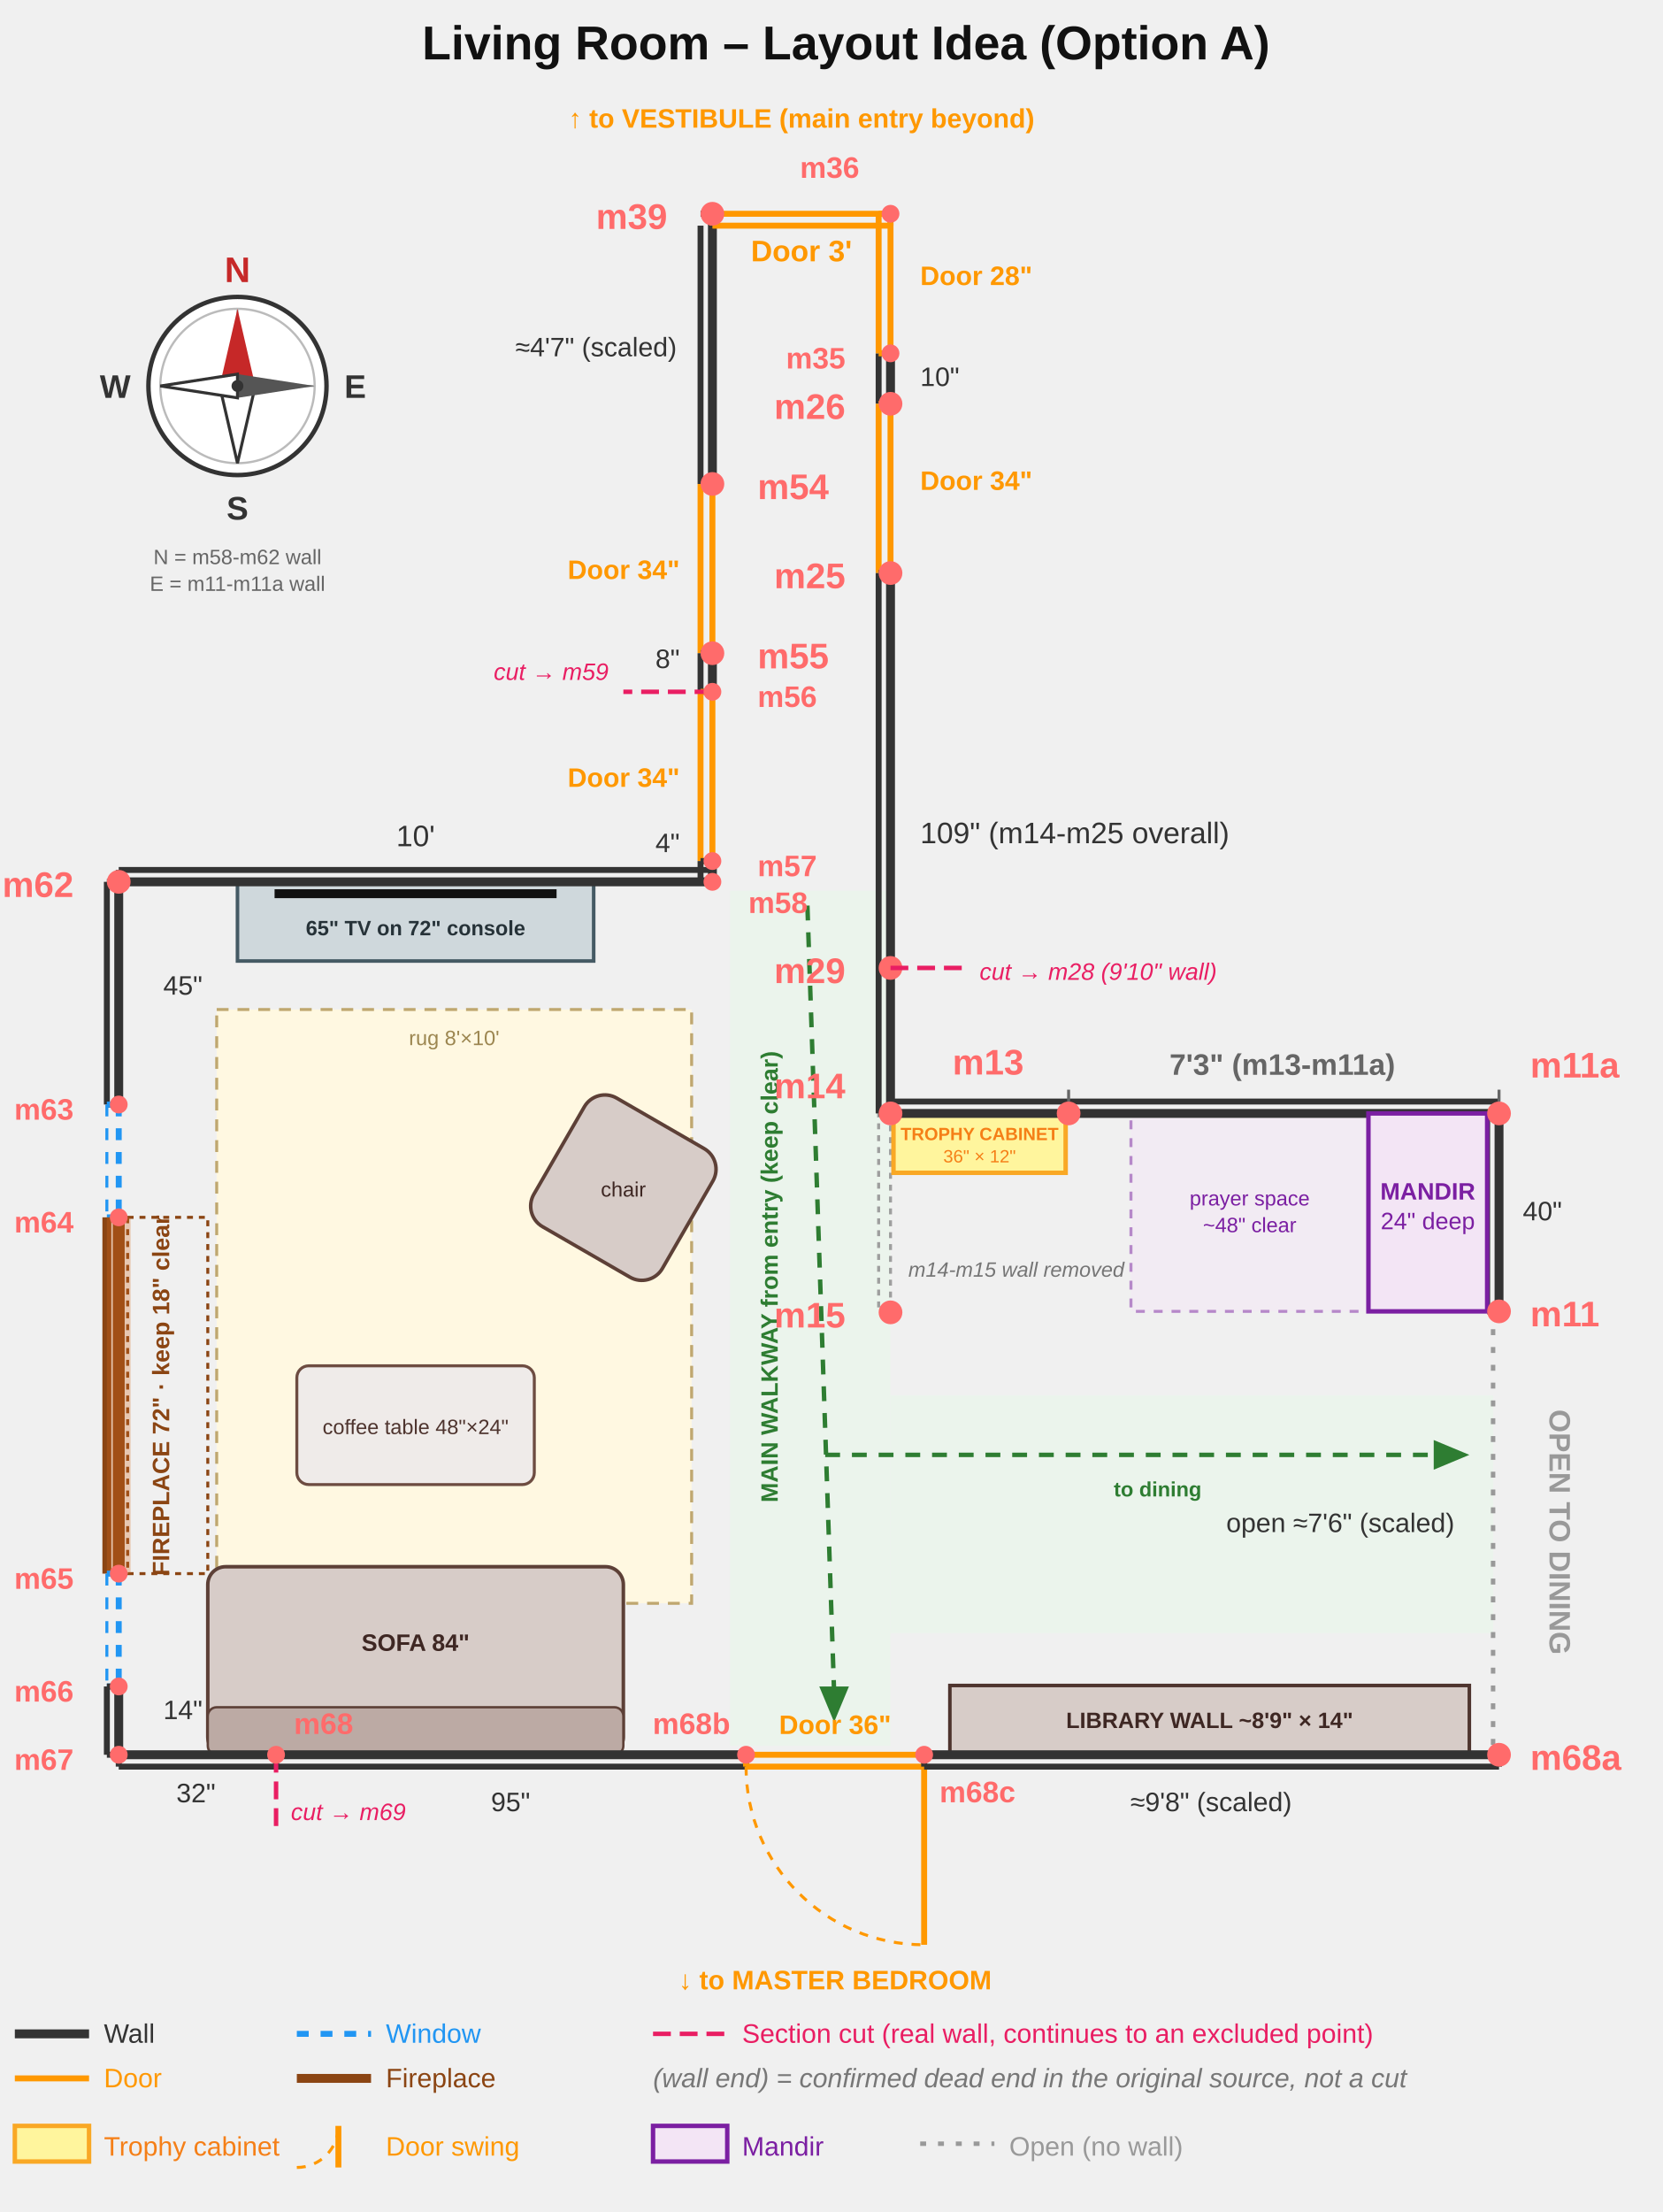
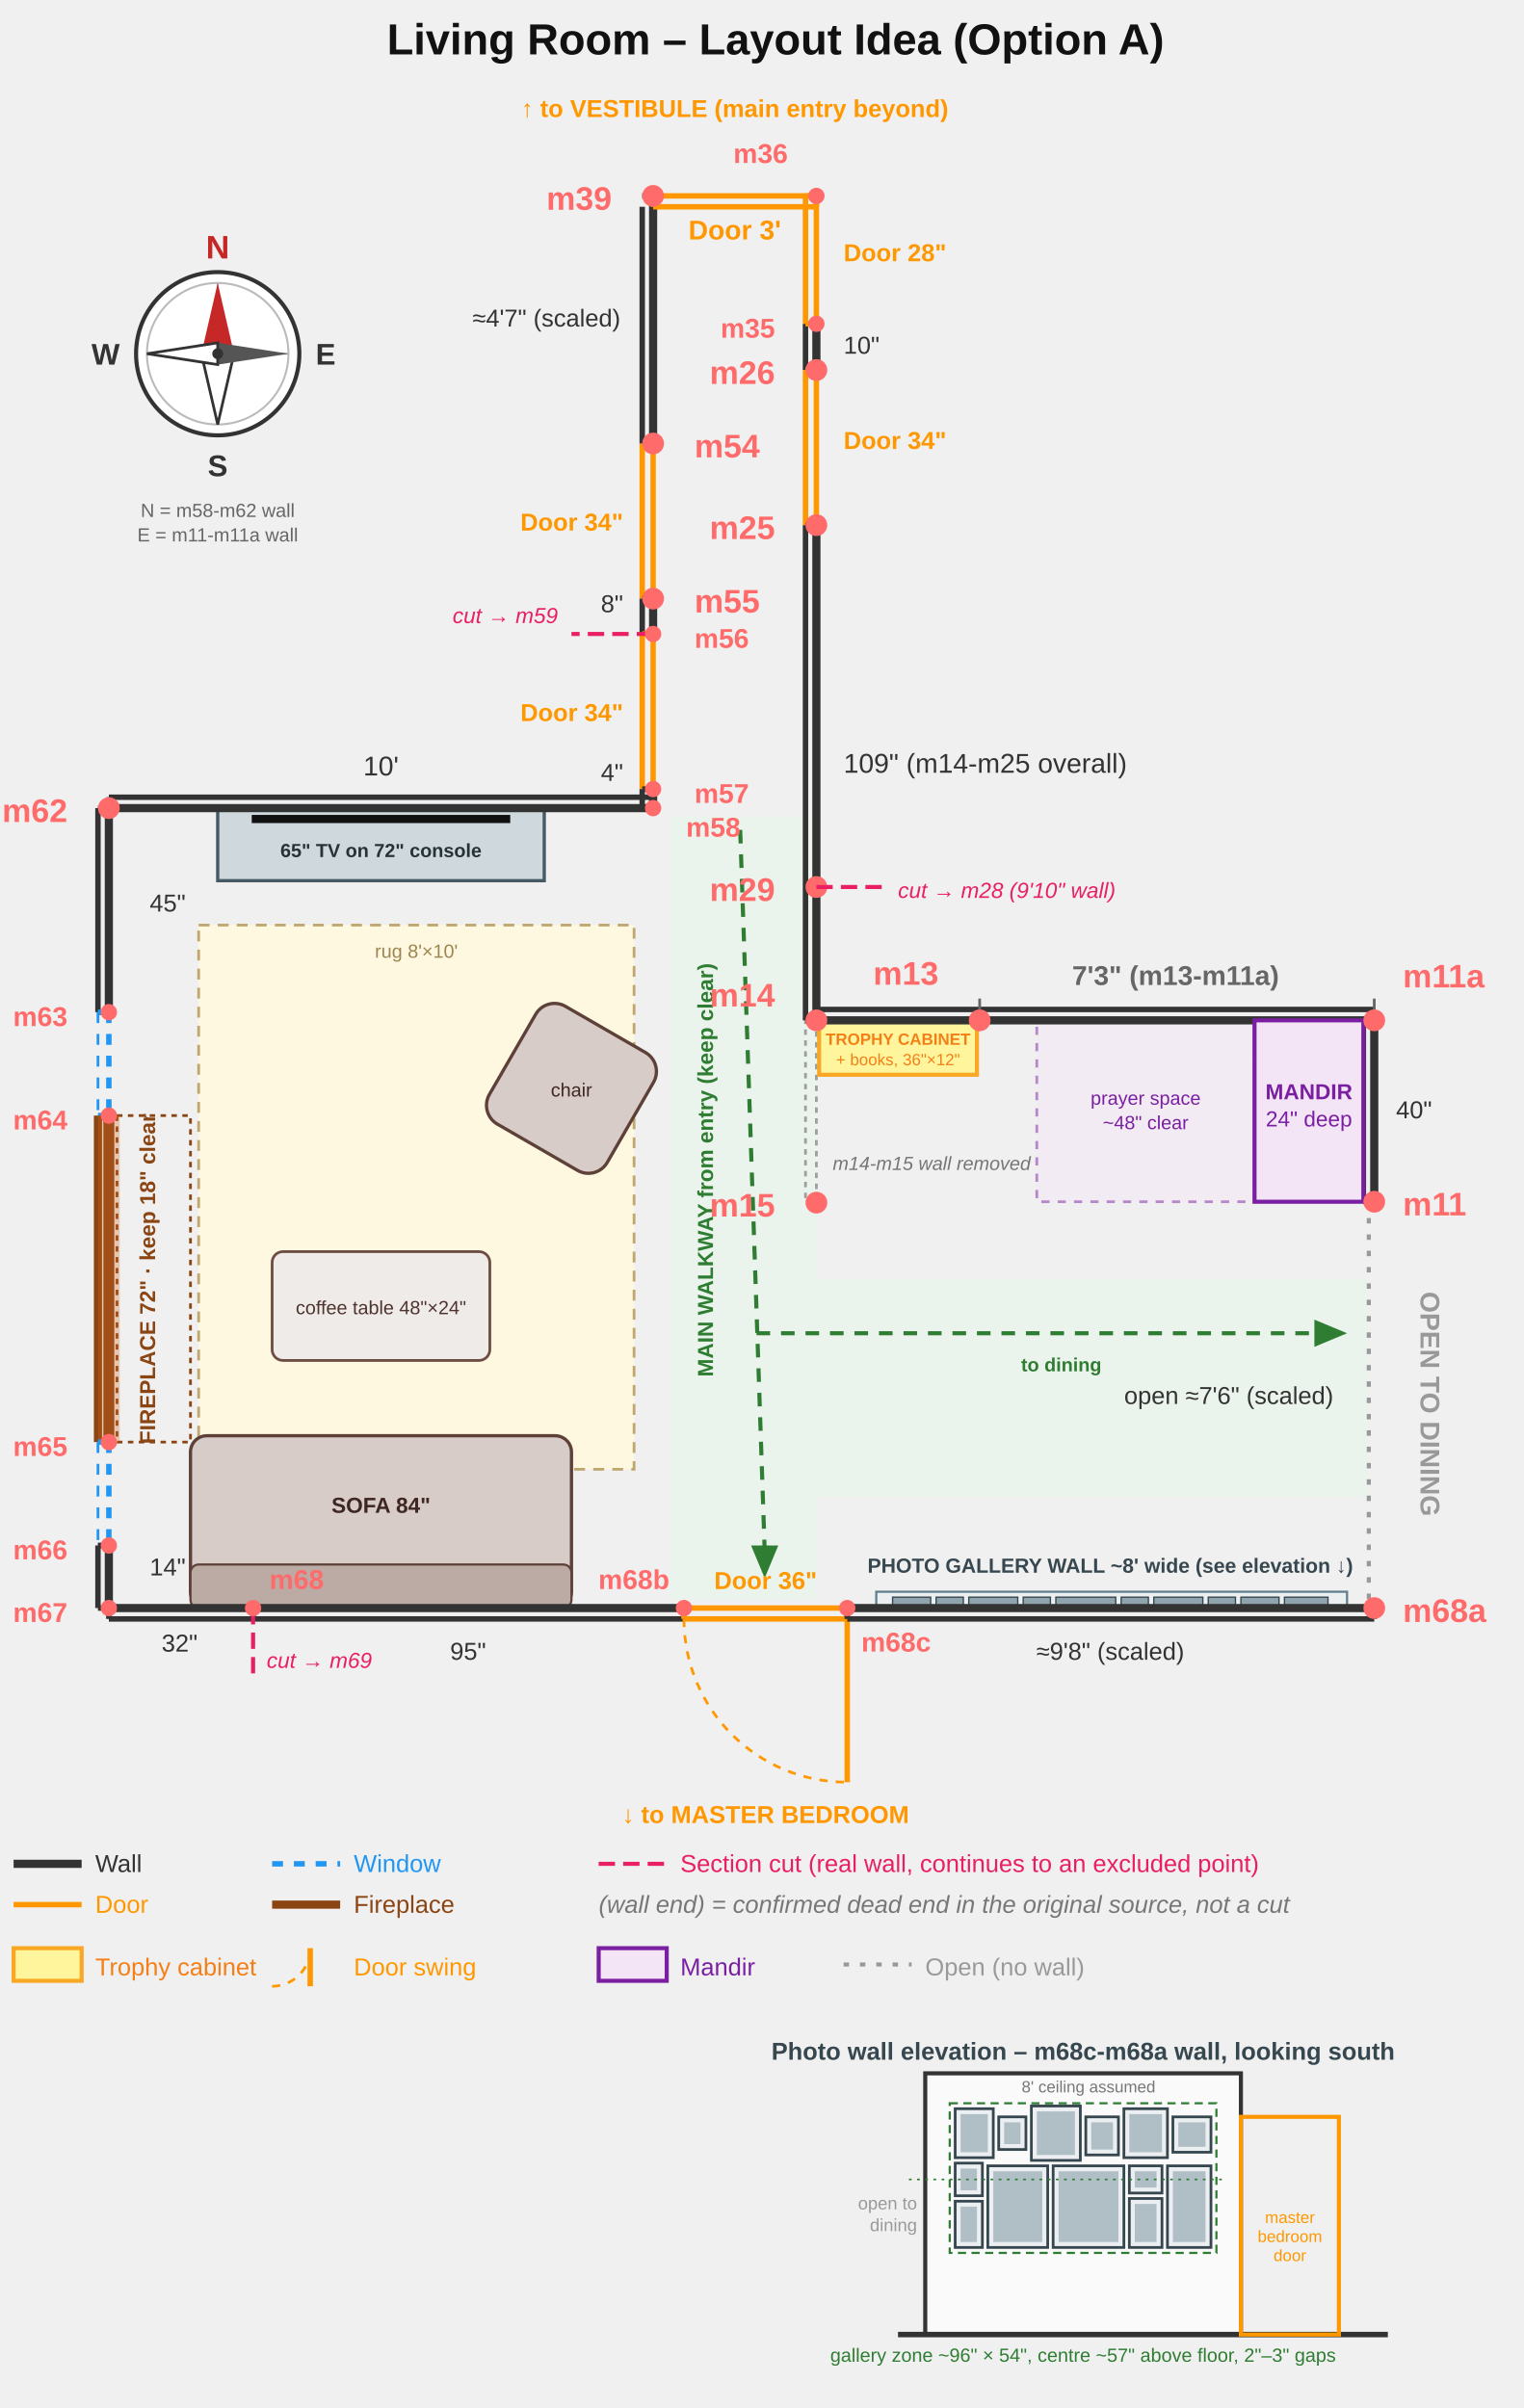
- <svg xmlns="http://www.w3.org/2000/svg" viewBox="-10 -490 560 745" width="1120" height="1490" style="background:#fff;font-family:Arial,Helvetica,sans-serif;">
+ <svg xmlns="http://www.w3.org/2000/svg" viewBox="-10 -490 560 885" width="1120" height="1770" style="background:#fff;font-family:Arial,Helvetica,sans-serif;">
  <text x="275" y="-470" font-size="16" font-weight="bold" text-anchor="middle" fill="#111">Living Room – Layout Idea (Option A)</text>
  <g id="furniture" font-family="Arial,Helvetica,sans-serif">
    <rect x="236" y="-190" width="54" height="288" fill="#e8f5e9" opacity="0.7" />
    <rect x="290" y="-20" width="203" height="80" fill="#e8f5e9" opacity="0.7" />
    <line x1="262" y1="-185" x2="271" y2="80" stroke="#2e7d32" stroke-width="1.5" stroke-dasharray="5,4" />
    <polygon points="271,90 266,78 276,78" fill="#2e7d32" />
    <line x1="268" y1="0" x2="475" y2="0" stroke="#2e7d32" stroke-width="1.5" stroke-dasharray="5,4" />
    <polygon points="485,0 473,-5 473,5" fill="#2e7d32" />
    <text x="252" y="-60" font-size="8" fill="#2e7d32" font-weight="bold" text-anchor="middle" transform="rotate(-90 252 -60)">MAIN WALKWAY from entry (keep clear)</text>
    <text x="380" y="14" font-size="7" fill="#2e7d32" font-weight="bold" text-anchor="middle">to dining</text>
    <rect x="63" y="-150" width="160" height="200" fill="#fff8e1" stroke="#bfa76f" stroke-width="1" stroke-dasharray="4,3" />
    <text x="143" y="-138" font-size="7" fill="#9c8650" text-anchor="middle">rug 8'×10'</text>
    <rect x="33" y="-80" width="27" height="120" fill="none" stroke="#8b4513" stroke-width="1" stroke-dasharray="2,2" />
    <text x="47" y="-20" font-size="8" fill="#8b4513" font-weight="bold" text-anchor="middle" transform="rotate(-90 47 -20)">FIREPLACE 72" · keep 18" clear</text>
    <rect x="70" y="-193" width="120" height="26.67" fill="#cfd8dc" stroke="#455a64" stroke-width="1.2" />
    <line x1="82.5" y1="-189" x2="177.5" y2="-189" stroke="#111" stroke-width="3" />
    <text x="130" y="-175" font-size="7" fill="#263238" text-anchor="middle" font-weight="bold">65" TV on 72" console</text>
    <rect x="60" y="37.67" width="140" height="63.33" rx="6" fill="#d7ccc8" stroke="#5d4037" stroke-width="1.2" />
    <rect x="60" y="85" width="140" height="16" rx="3" fill="#bcaaa4" stroke="#5d4037" stroke-width="0.8" />
    <text x="130" y="66" font-size="8" fill="#3e2723" text-anchor="middle" font-weight="bold">SOFA 84"</text>
    <rect x="90" y="-30" width="80" height="40" rx="4" fill="#efebe9" stroke="#6d4c41" stroke-width="1" />
    <text x="130" y="-7" font-size="7" fill="#4e342e" text-anchor="middle">coffee table 48"×24"</text>
    <rect x="175" y="-115" width="50" height="50" rx="8" fill="#d7ccc8" stroke="#5d4037" stroke-width="1.2" transform="rotate(30 200 -90)" />
    <text x="200" y="-87" font-size="7" fill="#3e2723" text-anchor="middle">chair</text>
    <rect x="286" y="-115" width="4" height="66.67" fill="none" stroke="#9e9e9e" stroke-width="1" stroke-dasharray="2,2" />
    <text x="296" y="-60" font-size="7" fill="#757575" font-style="italic">m14-m15 wall removed</text>
    <rect x="291" y="-115" width="58" height="20" fill="#fff59d" stroke="#f9a825" stroke-width="1.5" />
    <text x="320" y="-106" font-size="6" fill="#f57f17" font-weight="bold" text-anchor="middle">TROPHY CABINET</text>
-     <text x="320" y="-98.5" font-size="6" fill="#f57f17" text-anchor="middle">36" × 12"</text>
-     <rect x="310" y="77.67" width="175" height="23.33" fill="#d7ccc8" stroke="#4e342e" stroke-width="1.2" />
-     <text x="397.5" y="92" font-size="7.5" fill="#3e2723" font-weight="bold" text-anchor="middle">LIBRARY WALL ~8'9" × 14"</text>
+     <text x="320" y="-98.5" font-size="6" fill="#f57f17" text-anchor="middle">+ books, 36"×12"</text>
+     <rect x="312" y="95" width="173" height="6" fill="#eceff1" stroke="#607d8b" stroke-width="0.8" />
+     <rect x="318" y="97" width="14" height="4" fill="#90a4ae" stroke="#37474f" stroke-width="0.5" />
+     <rect x="334" y="97" width="10" height="4" fill="#90a4ae" stroke="#37474f" stroke-width="0.5" />
+     <rect x="346" y="97" width="18" height="4" fill="#90a4ae" stroke="#37474f" stroke-width="0.5" />
+     <rect x="366" y="97" width="10" height="4" fill="#90a4ae" stroke="#37474f" stroke-width="0.5" />
+     <rect x="378" y="97" width="22" height="4" fill="#90a4ae" stroke="#37474f" stroke-width="0.5" />
+     <rect x="402" y="97" width="10" height="4" fill="#90a4ae" stroke="#37474f" stroke-width="0.5" />
+     <rect x="414" y="97" width="18" height="4" fill="#90a4ae" stroke="#37474f" stroke-width="0.5" />
+     <rect x="434" y="97" width="10" height="4" fill="#90a4ae" stroke="#37474f" stroke-width="0.5" />
+     <rect x="446" y="97" width="14" height="4" fill="#90a4ae" stroke="#37474f" stroke-width="0.5" />
+     <rect x="462" y="97" width="16" height="4" fill="#90a4ae" stroke="#37474f" stroke-width="0.5" />
+     <text x="398" y="88" font-size="7.5" fill="#37474f" font-weight="bold" text-anchor="middle">PHOTO GALLERY WALL ~8' wide (see elevation ↓)</text>
    <rect x="371" y="-115" width="80" height="66.67" fill="#f3e5f5" opacity="0.5" stroke="#7b1fa2" stroke-width="1" stroke-dasharray="3,3" />
    <text x="411" y="-84" font-size="7" fill="#7b1fa2" text-anchor="middle">prayer space</text>
    <text x="411" y="-75" font-size="7" fill="#7b1fa2" text-anchor="middle">~48" clear</text>
  </g>
  <line x1="230" y1="-327" x2="230" y2="-270" stroke="#ff9800" stroke-width="2" />
  <line x1="226" y1="-327" x2="226" y2="-270" stroke="#ff9800" stroke-width="2" />
  <line x1="230" y1="-327" x2="226" y2="-327" stroke="#ff9800" stroke-width="2" />
  <line x1="230" y1="-270" x2="226" y2="-270" stroke="#ff9800" stroke-width="2" />
  <text x="219" y="-295" font-size="9" fill="#ff9800" text-anchor="end" font-weight="bold">Door 34"</text>
  <line x1="230" y1="-270" x2="230" y2="-257" stroke="#333" stroke-width="3" />
  <line x1="226" y1="-270" x2="226" y2="-257" stroke="#333" stroke-width="2" />
  <line x1="230" y1="-270" x2="226" y2="-270" stroke="#333" stroke-width="2" />
  <line x1="230" y1="-257" x2="226" y2="-257" stroke="#333" stroke-width="2" />
  <text x="219" y="-265" font-size="9" fill="#333" text-anchor="end">8"</text>
  <line x1="230" y1="-257" x2="230" y2="-200" stroke="#ff9800" stroke-width="2" />
  <line x1="226" y1="-257" x2="226" y2="-200" stroke="#ff9800" stroke-width="2" />
  <line x1="230" y1="-257" x2="226" y2="-257" stroke="#ff9800" stroke-width="2" />
  <line x1="230" y1="-200" x2="226" y2="-200" stroke="#ff9800" stroke-width="2" />
  <text x="219" y="-225" font-size="9" fill="#ff9800" text-anchor="end" font-weight="bold">Door 34"</text>
  <line x1="230" y1="-200" x2="230" y2="-193" stroke="#333" stroke-width="3" />
  <line x1="226" y1="-200" x2="226" y2="-193" stroke="#333" stroke-width="2" />
  <line x1="230" y1="-200" x2="226" y2="-200" stroke="#333" stroke-width="2" />
  <line x1="230" y1="-193" x2="226" y2="-193" stroke="#333" stroke-width="2" />
  <text x="219" y="-203" font-size="9" fill="#333" text-anchor="end">4"</text>
  <line x1="230" y1="-193" x2="30" y2="-193" stroke="#333" stroke-width="3" />
  <line x1="230" y1="-197" x2="30" y2="-197" stroke="#333" stroke-width="2" />
  <line x1="230" y1="-193" x2="230" y2="-197" stroke="#333" stroke-width="2" />
  <line x1="30" y1="-193" x2="30" y2="-197" stroke="#333" stroke-width="2" />
  <text x="130" y="-205" font-size="10" fill="#333" text-anchor="middle">10'</text>
  <line x1="30" y1="-193" x2="30" y2="-118" stroke="#333" stroke-width="3" />
  <line x1="26" y1="-193" x2="26" y2="-118" stroke="#333" stroke-width="2" />
  <line x1="30" y1="-193" x2="26" y2="-193" stroke="#333" stroke-width="2" />
  <line x1="30" y1="-118" x2="26" y2="-118" stroke="#333" stroke-width="2" />
  <text x="45" y="-155" font-size="9" fill="#333" text-anchor="start">45"</text>
  <line x1="30" y1="-118" x2="30" y2="-80" stroke="#2196F3" stroke-width="2" stroke-dasharray="4,4" />
  <line x1="26" y1="-118" x2="26" y2="-80" stroke="#2196F3" stroke-width="1" stroke-dasharray="4,4" />
  <line x1="30" y1="-118" x2="26" y2="-118" stroke="#2196F3" stroke-width="2" />
  <line x1="30" y1="-80" x2="26" y2="-80" stroke="#2196F3" stroke-width="2" />
  <line x1="30" y1="-80" x2="30" y2="40" stroke="#8b4513" stroke-width="4" />
  <line x1="26" y1="-80" x2="26" y2="40" stroke="#8b4513" stroke-width="3" />
  <rect x="26" y="-80" width="8" height="120" fill="#d2691e" opacity="0.3" />
  <line x1="30" y1="40" x2="30" y2="78" stroke="#2196F3" stroke-width="2" stroke-dasharray="4,4" />
  <line x1="26" y1="40" x2="26" y2="78" stroke="#2196F3" stroke-width="1" stroke-dasharray="4,4" />
  <line x1="30" y1="40" x2="26" y2="40" stroke="#2196F3" stroke-width="2" />
  <line x1="30" y1="78" x2="26" y2="78" stroke="#2196F3" stroke-width="2" />
  <line x1="30" y1="78" x2="30" y2="101" stroke="#333" stroke-width="3" />
  <line x1="26" y1="78" x2="26" y2="101" stroke="#333" stroke-width="2" />
  <line x1="30" y1="78" x2="26" y2="78" stroke="#333" stroke-width="2" />
  <line x1="30" y1="101" x2="26" y2="101" stroke="#333" stroke-width="2" />
  <text x="45" y="89" font-size="9" fill="#333" text-anchor="start">14"</text>
  <line x1="30" y1="101" x2="83" y2="101" stroke="#333" stroke-width="3" />
  <line x1="30" y1="105" x2="83" y2="105" stroke="#333" stroke-width="2" />
  <line x1="30" y1="101" x2="30" y2="105" stroke="#333" stroke-width="2" />
  <line x1="83" y1="101" x2="83" y2="105" stroke="#333" stroke-width="2" />
  <text x="56" y="117" font-size="9" fill="#333" text-anchor="middle">32"</text>
  <line x1="230" y1="-327" x2="230" y2="-418" stroke="#333" stroke-width="3" />
  <line x1="226" y1="-327" x2="226" y2="-414" stroke="#333" stroke-width="2" />
  <line x1="230" y1="-418" x2="226" y2="-418" stroke="#333" stroke-width="2" />
  <text x="218" y="-370" font-size="9" fill="#333" text-anchor="end">≈4'7" (scaled)</text>
  <line x1="290" y1="-354" x2="290" y2="-371" stroke="#333" stroke-width="3" />
  <line x1="286" y1="-354" x2="286" y2="-371" stroke="#333" stroke-width="2" />
  <line x1="290" y1="-354" x2="286" y2="-354" stroke="#333" stroke-width="2" />
  <line x1="290" y1="-371" x2="286" y2="-371" stroke="#333" stroke-width="2" />
  <text x="300" y="-360" font-size="9" fill="#333" text-anchor="start">10"</text>
  <line x1="290" y1="-371" x2="290" y2="-418" stroke="#ff9800" stroke-width="2" />
  <line x1="286" y1="-371" x2="286" y2="-418" stroke="#ff9800" stroke-width="2" />
  <line x1="290" y1="-371" x2="286" y2="-371" stroke="#ff9800" stroke-width="2" />
  <line x1="290" y1="-418" x2="286" y2="-418" stroke="#ff9800" stroke-width="2" />
  <text x="300" y="-394" font-size="9" fill="#ff9800" text-anchor="start" font-weight="bold">Door 28"</text>
  <line x1="290" y1="-418" x2="230" y2="-418" stroke="#ff9800" stroke-width="2" />
  <line x1="290" y1="-414" x2="230" y2="-414" stroke="#ff9800" stroke-width="2" />
  <line x1="290" y1="-418" x2="290" y2="-414" stroke="#ff9800" stroke-width="2" />
  <line x1="230" y1="-418" x2="230" y2="-414" stroke="#ff9800" stroke-width="2" />
  <text x="260" y="-402" font-size="10" fill="#ff9800" text-anchor="middle" font-weight="bold">Door 3'</text>
  <line x1="290" y1="-297" x2="290" y2="-354" stroke="#ff9800" stroke-width="2" />
  <line x1="286" y1="-297" x2="286" y2="-354" stroke="#ff9800" stroke-width="2" />
  <line x1="290" y1="-297" x2="286" y2="-297" stroke="#ff9800" stroke-width="2" />
  <line x1="290" y1="-354" x2="286" y2="-354" stroke="#ff9800" stroke-width="2" />
  <text x="300" y="-325" font-size="9" fill="#ff9800" text-anchor="start" font-weight="bold">Door 34"</text>
  <line x1="290" y1="-115" x2="290" y2="-297" stroke="#333" stroke-width="3" />
  <line x1="286" y1="-115" x2="286" y2="-297" stroke="#333" stroke-width="2" />
  <line x1="290" y1="-115" x2="286" y2="-115" stroke="#333" stroke-width="2" />
  <line x1="290" y1="-297" x2="286" y2="-297" stroke="#333" stroke-width="2" />
  <text x="300" y="-206" font-size="10" fill="#333" text-anchor="start">109" (m14-m25 overall)</text>
  <line x1="350" y1="-115" x2="290" y2="-115" stroke="#333" stroke-width="3" />
  <line x1="350" y1="-119" x2="290" y2="-119" stroke="#333" stroke-width="2" />
  <line x1="350" y1="-115" x2="350" y2="-119" stroke="#333" stroke-width="2" />
  <line x1="290" y1="-115" x2="290" y2="-119" stroke="#333" stroke-width="2" />
  <line x1="350" y1="-115" x2="495" y2="-115" stroke="#333" stroke-width="3" />
  <line x1="350" y1="-119" x2="495" y2="-119" stroke="#333" stroke-width="2" />
  <line x1="350" y1="-119" x2="350" y2="-123" stroke="#666" stroke-width="1" />
  <line x1="495" y1="-119" x2="495" y2="-123" stroke="#666" stroke-width="1" />
  <text x="422" y="-128" font-size="10" fill="#666" font-weight="bold" text-anchor="middle">7'3" (m13-m11a)</text>
  <line x1="495" y1="-115" x2="495" y2="-48.33" stroke="#333" stroke-width="3" />
  <line x1="491" y1="-115" x2="491" y2="-48.33" stroke="#333" stroke-width="2" />
  <line x1="495" y1="-115" x2="491" y2="-115" stroke="#333" stroke-width="2" />
  <line x1="495" y1="-48.33" x2="491" y2="-48.33" stroke="#333" stroke-width="2" />
  <text x="503" y="-79" font-size="9" fill="#333" text-anchor="start">40"</text>
  <rect x="451" y="-115" width="40" height="66.67" fill="#f3e5f5" stroke="#7b1fa2" stroke-width="1.5" />
  <text x="471" y="-86" font-size="8" fill="#7b1fa2" font-weight="bold" text-anchor="middle">MANDIR</text>
  <text x="471" y="-76" font-size="8" fill="#7b1fa2" text-anchor="middle">24" deep</text>
  <line x1="493" y1="-48.33" x2="493" y2="101" stroke="#999" stroke-width="1.5" stroke-dasharray="2,4" />
  <text x="480" y="26" font-size="9" fill="#333" text-anchor="end">open ≈7'6" (scaled)</text>
  <text x="512" y="26" font-size="10" fill="#999" font-weight="bold" text-anchor="middle" transform="rotate(90 512 26)">OPEN TO DINING</text>
  <line x1="83" y1="101" x2="241.33" y2="101" stroke="#333" stroke-width="3" />
  <line x1="83" y1="105" x2="241.33" y2="105" stroke="#333" stroke-width="2" />
  <line x1="241.33" y1="101" x2="241.33" y2="105" stroke="#333" stroke-width="2" />
  <text x="162" y="120" font-size="9" fill="#333" text-anchor="middle">95"</text>
  <line x1="241.33" y1="101" x2="301.33" y2="101" stroke="#ff9800" stroke-width="2" />
  <line x1="241.33" y1="105" x2="301.33" y2="105" stroke="#ff9800" stroke-width="2" />
  <line x1="241.33" y1="101" x2="241.33" y2="105" stroke="#ff9800" stroke-width="2" />
  <line x1="301.33" y1="101" x2="301.33" y2="105" stroke="#ff9800" stroke-width="2" />
  <line x1="301.33" y1="105" x2="301.33" y2="165" stroke="#ff9800" stroke-width="2" />
  <path d="M241.33,105 A60,60 0 0,0 301.33,165" fill="none" stroke="#ff9800" stroke-width="1" stroke-dasharray="3,3" />
  <text x="271.33" y="94" font-size="9" fill="#ff9800" text-anchor="middle" font-weight="bold">Door 36"</text>
  <text x="271.33" y="180" font-size="9" fill="#ff9800" text-anchor="middle" font-weight="bold">↓ to MASTER BEDROOM</text>
  <text x="260" y="-447" font-size="9" fill="#ff9800" text-anchor="middle" font-weight="bold">↑ to VESTIBULE (main entry beyond)</text>
  <line x1="301.33" y1="101" x2="495" y2="101" stroke="#333" stroke-width="3" />
  <line x1="301.33" y1="105" x2="495" y2="105" stroke="#333" stroke-width="2" />
  <line x1="301.33" y1="101" x2="301.33" y2="105" stroke="#333" stroke-width="2" />
  <line x1="495" y1="101" x2="495" y2="105" stroke="#333" stroke-width="2" />
  <text x="398" y="120" font-size="9" fill="#333" text-anchor="middle">≈9'8" (scaled)</text>
  <circle cx="241.33" cy="101" r="3" fill="#ff6b6b" />
  <text x="236" y="94" font-size="10" fill="#ff6b6b" font-weight="bold" text-anchor="end">m68b</text>
  <circle cx="301.33" cy="101" r="3" fill="#ff6b6b" />
  <text x="306.5" y="117" font-size="10" fill="#ff6b6b" font-weight="bold">m68c</text>
  <circle cx="495" cy="101" r="4" fill="#ff6b6b" />
  <text x="505.5" y="106.1" font-size="12" fill="#ff6b6b" font-weight="bold">m68a</text>
  <line x1="230" y1="-257" x2="200" y2="-257" stroke="#e91e63" stroke-width="1.5" stroke-dasharray="6,3" />
  <text x="195" y="-261" font-size="8" fill="#e91e63" text-anchor="end" font-style="italic">cut → m59</text>
  <line x1="83" y1="101" x2="83" y2="125" stroke="#e91e63" stroke-width="1.5" stroke-dasharray="6,3" />
  <text x="88" y="123" font-size="8" fill="#e91e63" font-style="italic">cut → m69</text>
  <circle cx="290" cy="-164" r="4" fill="#ff6b6b" />
  <line x1="290" y1="-164" x2="315" y2="-164" stroke="#e91e63" stroke-width="1.5" stroke-dasharray="6,3" />
  <text x="320" y="-160" font-size="8" fill="#e91e63" font-style="italic">cut → m28 (9'10" wall)</text>
  <text x="274.8" y="-158.9" font-size="12" fill="#ff6b6b" font-weight="bold" text-anchor="end">m29</text>
  <circle cx="230" cy="-193" r="3" fill="#ff6b6b" />
  <text x="242.1" y="-182.5" font-size="10" fill="#ff6b6b" font-weight="bold">m58</text>
  <circle cx="30" cy="-193" r="4" fill="#ff6b6b" />
  <text x="14.8" y="-187.9" font-size="12" fill="#ff6b6b" font-weight="bold" text-anchor="end">m62</text>
  <circle cx="30" cy="-118" r="3" fill="#ff6b6b" />
  <text x="14.8" y="-112.9" font-size="10" fill="#ff6b6b" font-weight="bold" text-anchor="end">m63</text>
  <circle cx="30" cy="-80" r="3" fill="#ff6b6b" />
  <text x="14.8" y="-74.9" font-size="10" fill="#ff6b6b" font-weight="bold" text-anchor="end">m64</text>
  <circle cx="30" cy="40" r="3" fill="#ff6b6b" />
  <text x="14.8" y="45.1" font-size="10" fill="#ff6b6b" font-weight="bold" text-anchor="end">m65</text>
  <circle cx="30" cy="78" r="3" fill="#ff6b6b" />
  <text x="14.8" y="83.1" font-size="10" fill="#ff6b6b" font-weight="bold" text-anchor="end">m66</text>
  <circle cx="30" cy="101" r="3" fill="#ff6b6b" />
  <text x="14.8" y="106.1" font-size="10" fill="#ff6b6b" font-weight="bold" text-anchor="end">m67</text>
  <circle cx="83" cy="101" r="3" fill="#ff6b6b" />
  <text x="89" y="94" font-size="10" fill="#ff6b6b" font-weight="bold">m68</text>
  <circle cx="290" cy="-418" r="3" fill="#ff6b6b" />
  <text x="279.5" y="-430.1" font-size="10" fill="#ff6b6b" font-weight="bold" text-anchor="end">m36</text>
  <circle cx="290" cy="-371" r="3" fill="#ff6b6b" />
  <text x="274.8" y="-365.9" font-size="10" fill="#ff6b6b" font-weight="bold" text-anchor="end">m35</text>
  <circle cx="290" cy="-354" r="4" fill="#ff6b6b" />
  <text x="274.8" y="-348.9" font-size="12" fill="#ff6b6b" font-weight="bold" text-anchor="end">m26</text>
  <circle cx="290" cy="-297" r="4" fill="#ff6b6b" />
  <text x="274.8" y="-291.9" font-size="12" fill="#ff6b6b" font-weight="bold" text-anchor="end">m25</text>
  <circle cx="290" cy="-115" r="4" fill="#ff6b6b" />
  <text x="274.8" y="-120.1" font-size="12" fill="#ff6b6b" font-weight="bold" text-anchor="end">m14</text>
  <circle cx="290" cy="-48" r="4" fill="#ff6b6b" />
  <text x="274.8" y="-42.9" font-size="12" fill="#ff6b6b" font-weight="bold" text-anchor="end">m15</text>
  <circle cx="350" cy="-115" r="4" fill="#ff6b6b" />
  <text x="334.9" y="-128.1" font-size="12" fill="#ff6b6b" font-weight="bold" text-anchor="end">m13</text>
  <circle cx="495" cy="-115" r="4" fill="#ff6b6b" />
  <text x="505.5" y="-127.1" font-size="12" fill="#ff6b6b" font-weight="bold">m11a</text>
  <circle cx="495" cy="-48.33" r="4" fill="#ff6b6b" />
  <text x="505.5" y="-43.3" font-size="12" fill="#ff6b6b" font-weight="bold">m11</text>
  <circle cx="230" cy="-418" r="4" fill="#ff6b6b" />
  <text x="214.8" y="-412.9" font-size="12" fill="#ff6b6b" font-weight="bold" text-anchor="end">m39</text>
  <circle cx="230" cy="-327" r="4" fill="#ff6b6b" />
  <text x="245.2" y="-321.9" font-size="12" fill="#ff6b6b" font-weight="bold">m54</text>
  <circle cx="230" cy="-270" r="4" fill="#ff6b6b" />
  <text x="245.2" y="-264.9" font-size="12" fill="#ff6b6b" font-weight="bold">m55</text>
  <circle cx="230" cy="-257" r="3" fill="#ff6b6b" />
  <text x="245.2" y="-251.9" font-size="10" fill="#ff6b6b" font-weight="bold">m56</text>
  <circle cx="230" cy="-200" r="3" fill="#ff6b6b" />
  <text x="245.2" y="-194.9" font-size="10" fill="#ff6b6b" font-weight="bold">m57</text>
  <g id="compass" transform="translate(70,-360)" font-family="Arial,Helvetica,sans-serif">
    <circle cx="0" cy="0" r="30" fill="#fff" stroke="#333" stroke-width="1.5" />
    <circle cx="0" cy="0" r="26" fill="none" stroke="#bbb" stroke-width="0.75" />
    <line x1="-26" y1="0" x2="26" y2="0" stroke="#bbb" stroke-width="0.75" />
    <line x1="0" y1="-26" x2="0" y2="26" stroke="#bbb" stroke-width="0.75" />
    <polygon points="0,-26 6,0 -6,0" fill="#c62828" />
    <polygon points="0,26 6,0 -6,0" fill="#fff" stroke="#333" stroke-width="1" />
    <polygon points="26,0 0,-4 0,4" fill="#555" />
    <polygon points="-26,0 0,-4 0,4" fill="#fff" stroke="#333" stroke-width="1" />
    <circle cx="0" cy="0" r="2" fill="#333" />
    <text x="0" y="-35" font-size="12" font-weight="bold" fill="#c62828" text-anchor="middle">N</text>
    <text x="0" y="45" font-size="11" font-weight="bold" fill="#333" text-anchor="middle">S</text>
    <text x="36" y="4" font-size="11" font-weight="bold" fill="#333" text-anchor="start">E</text>
    <text x="-36" y="4" font-size="11" font-weight="bold" fill="#333" text-anchor="end">W</text>
    <text x="0" y="60" font-size="7" fill="#666" text-anchor="middle">N = m58-m62 wall</text>
    <text x="0" y="69" font-size="7" fill="#666" text-anchor="middle">E = m11-m11a wall</text>
  </g>
  <g font-size="9" fill="#333" transform="translate(0,40)">
    <line x1="-5" y1="155" x2="20" y2="155" stroke="#333" stroke-width="3" />
    <text x="25" y="158" fill="#333">Wall</text>
    <line x1="-5" y1="170" x2="20" y2="170" stroke="#ff9800" stroke-width="2" />
    <text x="25" y="173" fill="#ff9800">Door</text>
    <line x1="90" y1="155" x2="115" y2="155" stroke="#2196F3" stroke-width="2" stroke-dasharray="4,4" />
    <text x="120" y="158" fill="#2196F3">Window</text>
    <line x1="90" y1="170" x2="115" y2="170" stroke="#8b4513" stroke-width="3" />
    <text x="120" y="173" fill="#8b4513">Fireplace</text>
    <path d="M90,200 A14,14 0 0,0 104,186" fill="none" stroke="#ff9800" stroke-width="1" stroke-dasharray="3,3" />
    <line x1="104" y1="186" x2="104" y2="200" stroke="#ff9800" stroke-width="2" />
    <text x="120" y="196" fill="#ff9800">Door swing</text>
    <rect x="210" y="186" width="25" height="12" fill="#f3e5f5" stroke="#7b1fa2" stroke-width="1.5" />
    <text x="240" y="196" fill="#7b1fa2">Mandir</text>
    <line x1="300" y1="192" x2="325" y2="192" stroke="#999" stroke-width="1.5" stroke-dasharray="2,4" />
    <text x="330" y="196" fill="#999">Open (no wall)</text>
    <rect x="-5" y="186" width="25" height="12" fill="#fff59d" stroke="#f9a825" stroke-width="1.5" />
    <text x="25" y="196" fill="#f57f17">Trophy cabinet</text>
    <line x1="210" y1="155" x2="235" y2="155" stroke="#e91e63" stroke-width="1.5" stroke-dasharray="6,3" />
    <text x="240" y="158" fill="#e91e63">Section cut (real wall, continues to an excluded point)</text>
    <text x="210" y="173" fill="#777" font-style="italic">(wall end) = confirmed dead end in the original source, not a cut</text>
  </g>
+   <g id="photo-wall-elevation" font-family="Arial,Helvetica,sans-serif" transform="translate(0,22)">
+     <text x="388" y="245" font-size="9" font-weight="bold" fill="#37474f" text-anchor="middle">Photo wall elevation – m68c-m68a wall, looking south</text>
+     <rect x="330" y="250" width="116" height="96" fill="#fafafa" stroke="#333" stroke-width="1.5" />
+     <line x1="320" y1="346" x2="500" y2="346" stroke="#333" stroke-width="2" />
+     <rect x="446" y="266" width="36" height="80" fill="none" stroke="#ff9800" stroke-width="1.5" />
+     <text x="464" y="305" font-size="6" fill="#ff9800" text-anchor="middle">master</text>
+     <text x="464" y="312" font-size="6" fill="#ff9800" text-anchor="middle">bedroom</text>
+     <text x="464" y="319" font-size="6" fill="#ff9800" text-anchor="middle">door</text>
+     <text x="327" y="300" font-size="6.5" fill="#999" text-anchor="end">open to</text>
+     <text x="327" y="308" font-size="6.5" fill="#999" text-anchor="end">dining</text>
+     <rect x="339" y="261" width="98" height="55" fill="none" stroke="#2e7d32" stroke-width="0.8" stroke-dasharray="3,2" />
+     <rect x="341" y="263" width="14" height="18" fill="#eceff1" stroke="#37474f" stroke-width="1" />
+     <rect x="343" y="265" width="10" height="14" fill="#b0bec5" />
+     <rect x="357" y="266" width="10" height="12" fill="#eceff1" stroke="#37474f" stroke-width="1" />
+     <rect x="359" y="268" width="6" height="8" fill="#b0bec5" />
+     <rect x="369" y="262" width="18" height="20" fill="#eceff1" stroke="#37474f" stroke-width="1" />
+     <rect x="371" y="264" width="14" height="16" fill="#b0bec5" />
+     <rect x="389" y="266" width="12" height="14" fill="#eceff1" stroke="#37474f" stroke-width="1" />
+     <rect x="391" y="268" width="8" height="10" fill="#b0bec5" />
+     <rect x="403" y="263" width="16" height="18" fill="#eceff1" stroke="#37474f" stroke-width="1" />
+     <rect x="405" y="265" width="12" height="14" fill="#b0bec5" />
+     <rect x="421" y="266" width="14" height="13" fill="#eceff1" stroke="#37474f" stroke-width="1" />
+     <rect x="423" y="268" width="10" height="9" fill="#b0bec5" />
+     <rect x="341" y="283" width="10" height="12" fill="#eceff1" stroke="#37474f" stroke-width="1" />
+     <rect x="343" y="285" width="6" height="8" fill="#b0bec5" />
+     <rect x="353" y="284" width="22" height="30" fill="#eceff1" stroke="#37474f" stroke-width="1" />
+     <rect x="355" y="286" width="18" height="26" fill="#b0bec5" />
+     <rect x="377" y="284" width="26" height="30" fill="#eceff1" stroke="#37474f" stroke-width="1" />
+     <rect x="379" y="286" width="22" height="26" fill="#b0bec5" />
+     <rect x="405" y="284" width="12" height="10" fill="#eceff1" stroke="#37474f" stroke-width="1" />
+     <rect x="407" y="286" width="8" height="6" fill="#b0bec5" />
+     <rect x="405" y="296" width="12" height="18" fill="#eceff1" stroke="#37474f" stroke-width="1" />
+     <rect x="407" y="298" width="8" height="14" fill="#b0bec5" />
+     <rect x="419" y="284" width="16" height="30" fill="#eceff1" stroke="#37474f" stroke-width="1" />
+     <rect x="421" y="286" width="12" height="26" fill="#b0bec5" />
+     <rect x="341" y="297" width="10" height="17" fill="#eceff1" stroke="#37474f" stroke-width="1" />
+     <rect x="343" y="299" width="6" height="13" fill="#b0bec5" />
+     <line x1="324" y1="289" x2="440" y2="289" stroke="#2e7d32" stroke-width="0.6" stroke-dasharray="1,2" />
+     <text x="388" y="356" font-size="7" fill="#2e7d32" text-anchor="middle">gallery zone ~96" × 54", centre ~57" above floor, 2"–3" gaps</text>
+     <text x="390" y="257" font-size="6" fill="#777" text-anchor="middle">8' ceiling assumed</text>
+   </g>
</svg>
